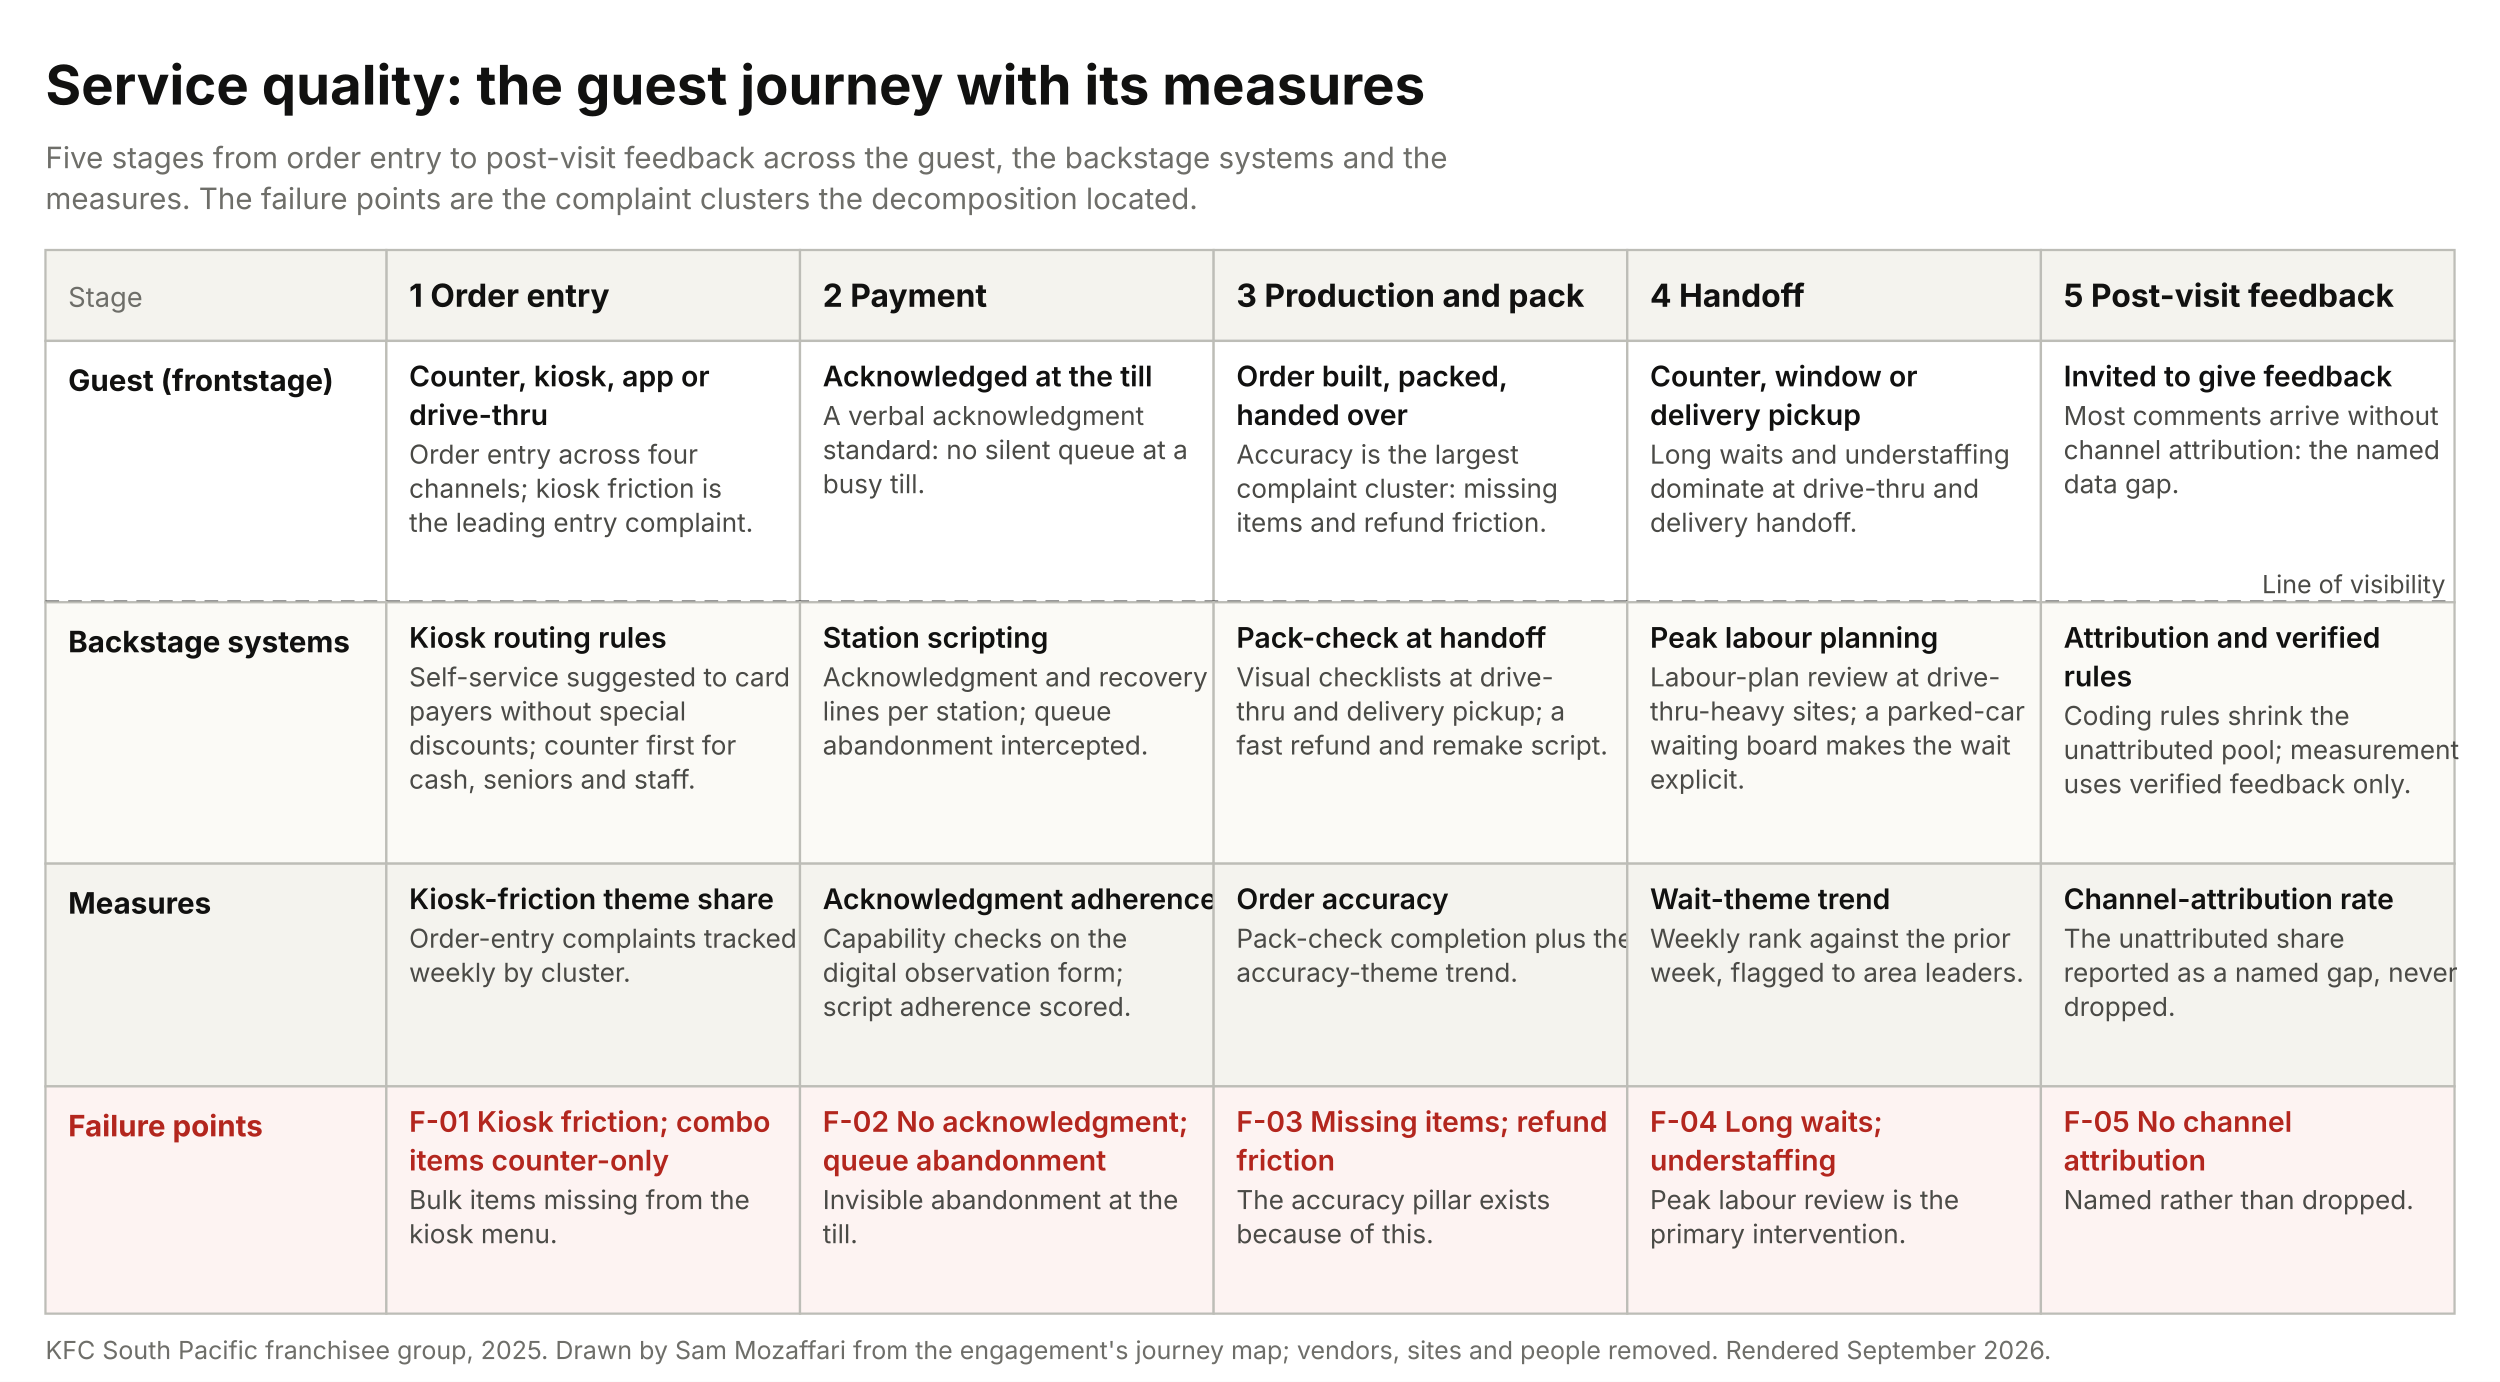
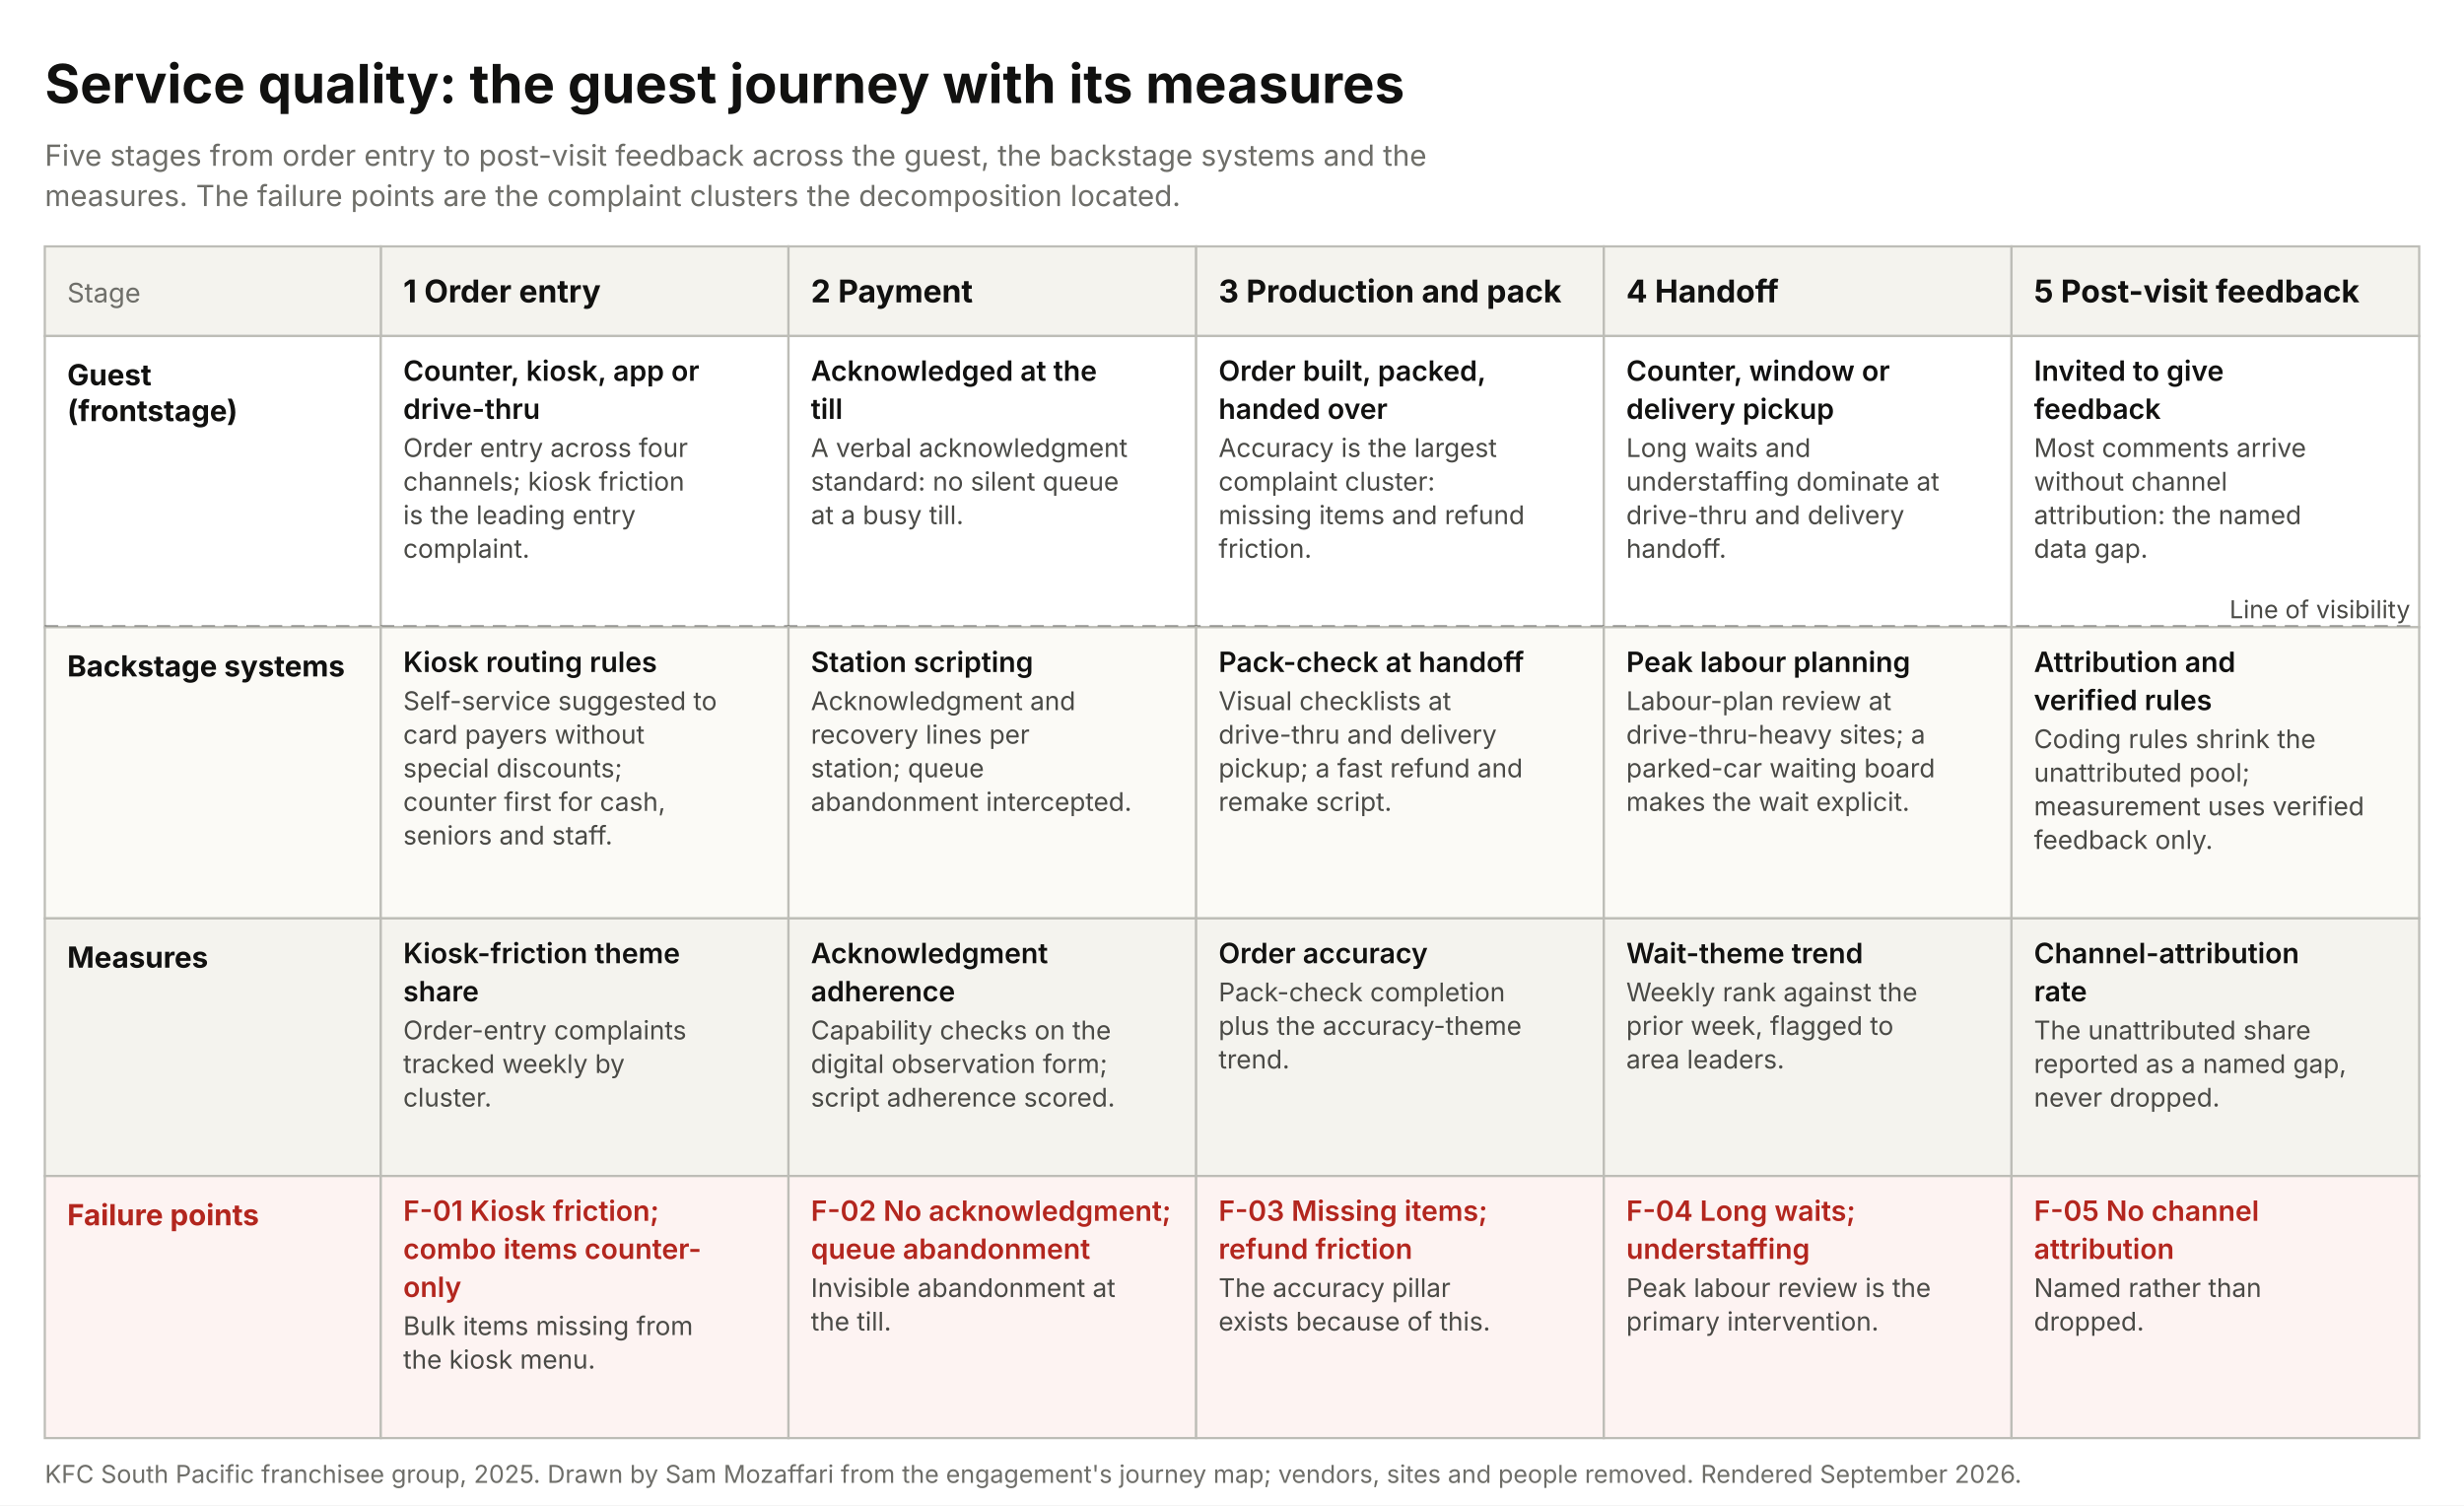
- <svg xmlns="http://www.w3.org/2000/svg" width="1100" height="608" viewBox="0 0 1100 608" role="img" aria-label="Service quality: the guest journey with its measures">
-   <rect width="1100" height="608" fill="#fff" />
+ <svg xmlns="http://www.w3.org/2000/svg" width="1100" height="672" viewBox="0 0 1100 672" role="img" aria-label="Service quality: the guest journey with its measures">
+   <rect width="1100" height="672" fill="#fff" />
  <text x="20" y="46" font-family="Inter, Helvetica, Arial, sans-serif" font-size="24" font-weight="700" fill="#111110">Service quality: the guest journey with its measures</text>
  <text x="20" y="74" font-family="Inter, Helvetica, Arial, sans-serif" font-size="13" fill="#6e6e69">Five stages from order entry to post-visit feedback across the guest, the backstage systems and the</text>
  <text x="20" y="92" font-family="Inter, Helvetica, Arial, sans-serif" font-size="13" fill="#6e6e69">measures. The failure points are the complaint clusters the decomposition located.</text>
  <rect x="170.0" y="110" width="182.0" height="40" fill="#f4f3ee" stroke="#bdbdb7" />
  <text x="180.0" y="135" font-family="Inter, Helvetica, Arial, sans-serif" font-size="14" font-weight="700" fill="#111110">1 Order entry</text>
  <rect x="352.0" y="110" width="182.0" height="40" fill="#f4f3ee" stroke="#bdbdb7" />
  <text x="362.0" y="135" font-family="Inter, Helvetica, Arial, sans-serif" font-size="14" font-weight="700" fill="#111110">2 Payment</text>
  <rect x="534.0" y="110" width="182.0" height="40" fill="#f4f3ee" stroke="#bdbdb7" />
  <text x="544.0" y="135" font-family="Inter, Helvetica, Arial, sans-serif" font-size="14" font-weight="700" fill="#111110">3 Production and pack</text>
  <rect x="716.0" y="110" width="182.0" height="40" fill="#f4f3ee" stroke="#bdbdb7" />
  <text x="726.0" y="135" font-family="Inter, Helvetica, Arial, sans-serif" font-size="14" font-weight="700" fill="#111110">4 Handoff</text>
  <rect x="898.0" y="110" width="182.0" height="40" fill="#f4f3ee" stroke="#bdbdb7" />
  <text x="908.0" y="135" font-family="Inter, Helvetica, Arial, sans-serif" font-size="14" font-weight="700" fill="#111110">5 Post-visit feedback</text>
  <rect x="20" y="110" width="150" height="40" fill="#f4f3ee" stroke="#bdbdb7" />
  <text x="30" y="135" font-family="Inter, Helvetica, Arial, sans-serif" font-size="12" fill="#6e6e69">Stage</text>
-   <rect x="20" y="150" width="150" height="115" fill="#ffffff" stroke="#bdbdb7" />
-   <text x="30" y="172" font-family="Inter, Helvetica, Arial, sans-serif" font-size="13" font-weight="700" fill="#111110">Guest (frontstage)</text>
-   <rect x="170.0" y="150" width="182.0" height="115" fill="#ffffff" stroke="#bdbdb7" />
+   <rect x="20" y="150" width="150" height="130" fill="#ffffff" stroke="#bdbdb7" />
+   <text x="30" y="172" font-family="Inter, Helvetica, Arial, sans-serif" font-size="13" font-weight="700" fill="#111110">Guest</text>
+   <text x="30" y="188" font-family="Inter, Helvetica, Arial, sans-serif" font-size="13" font-weight="700" fill="#111110">(frontstage)</text>
+   <rect x="170.0" y="150" width="182.0" height="130" fill="#ffffff" stroke="#bdbdb7" />
  <text x="180.0" y="170" font-family="Inter, Helvetica, Arial, sans-serif" font-size="12.5" font-weight="600" fill="#111110">Counter, kiosk, app or</text>
  <text x="180.0" y="187" font-family="Inter, Helvetica, Arial, sans-serif" font-size="12.5" font-weight="600" fill="#111110">drive-thru</text>
  <text x="180.0" y="204" font-family="Inter, Helvetica, Arial, sans-serif" font-size="11.5" fill="#4a4a46">Order entry across four</text>
-   <text x="180.0" y="219" font-family="Inter, Helvetica, Arial, sans-serif" font-size="11.5" fill="#4a4a46">channels; kiosk friction is</text>
-   <text x="180.0" y="234" font-family="Inter, Helvetica, Arial, sans-serif" font-size="11.5" fill="#4a4a46">the leading entry complaint.</text>
-   <rect x="352.0" y="150" width="182.0" height="115" fill="#ffffff" stroke="#bdbdb7" />
-   <text x="362.0" y="170" font-family="Inter, Helvetica, Arial, sans-serif" font-size="12.5" font-weight="600" fill="#111110">Acknowledged at the till</text>
-   <text x="362.0" y="187" font-family="Inter, Helvetica, Arial, sans-serif" font-size="11.5" fill="#4a4a46">A verbal acknowledgment</text>
-   <text x="362.0" y="202" font-family="Inter, Helvetica, Arial, sans-serif" font-size="11.5" fill="#4a4a46">standard: no silent queue at a</text>
-   <text x="362.0" y="217" font-family="Inter, Helvetica, Arial, sans-serif" font-size="11.5" fill="#4a4a46">busy till.</text>
-   <rect x="534.0" y="150" width="182.0" height="115" fill="#ffffff" stroke="#bdbdb7" />
+   <text x="180.0" y="219" font-family="Inter, Helvetica, Arial, sans-serif" font-size="11.5" fill="#4a4a46">channels; kiosk friction</text>
+   <text x="180.0" y="234" font-family="Inter, Helvetica, Arial, sans-serif" font-size="11.5" fill="#4a4a46">is the leading entry</text>
+   <text x="180.0" y="249" font-family="Inter, Helvetica, Arial, sans-serif" font-size="11.5" fill="#4a4a46">complaint.</text>
+   <rect x="352.0" y="150" width="182.0" height="130" fill="#ffffff" stroke="#bdbdb7" />
+   <text x="362.0" y="170" font-family="Inter, Helvetica, Arial, sans-serif" font-size="12.5" font-weight="600" fill="#111110">Acknowledged at the</text>
+   <text x="362.0" y="187" font-family="Inter, Helvetica, Arial, sans-serif" font-size="12.5" font-weight="600" fill="#111110">till</text>
+   <text x="362.0" y="204" font-family="Inter, Helvetica, Arial, sans-serif" font-size="11.5" fill="#4a4a46">A verbal acknowledgment</text>
+   <text x="362.0" y="219" font-family="Inter, Helvetica, Arial, sans-serif" font-size="11.5" fill="#4a4a46">standard: no silent queue</text>
+   <text x="362.0" y="234" font-family="Inter, Helvetica, Arial, sans-serif" font-size="11.5" fill="#4a4a46">at a busy till.</text>
+   <rect x="534.0" y="150" width="182.0" height="130" fill="#ffffff" stroke="#bdbdb7" />
  <text x="544.0" y="170" font-family="Inter, Helvetica, Arial, sans-serif" font-size="12.5" font-weight="600" fill="#111110">Order built, packed,</text>
  <text x="544.0" y="187" font-family="Inter, Helvetica, Arial, sans-serif" font-size="12.5" font-weight="600" fill="#111110">handed over</text>
  <text x="544.0" y="204" font-family="Inter, Helvetica, Arial, sans-serif" font-size="11.5" fill="#4a4a46">Accuracy is the largest</text>
-   <text x="544.0" y="219" font-family="Inter, Helvetica, Arial, sans-serif" font-size="11.5" fill="#4a4a46">complaint cluster: missing</text>
-   <text x="544.0" y="234" font-family="Inter, Helvetica, Arial, sans-serif" font-size="11.5" fill="#4a4a46">items and refund friction.</text>
-   <rect x="716.0" y="150" width="182.0" height="115" fill="#ffffff" stroke="#bdbdb7" />
+   <text x="544.0" y="219" font-family="Inter, Helvetica, Arial, sans-serif" font-size="11.5" fill="#4a4a46">complaint cluster:</text>
+   <text x="544.0" y="234" font-family="Inter, Helvetica, Arial, sans-serif" font-size="11.5" fill="#4a4a46">missing items and refund</text>
+   <text x="544.0" y="249" font-family="Inter, Helvetica, Arial, sans-serif" font-size="11.5" fill="#4a4a46">friction.</text>
+   <rect x="716.0" y="150" width="182.0" height="130" fill="#ffffff" stroke="#bdbdb7" />
  <text x="726.0" y="170" font-family="Inter, Helvetica, Arial, sans-serif" font-size="12.5" font-weight="600" fill="#111110">Counter, window or</text>
  <text x="726.0" y="187" font-family="Inter, Helvetica, Arial, sans-serif" font-size="12.5" font-weight="600" fill="#111110">delivery pickup</text>
-   <text x="726.0" y="204" font-family="Inter, Helvetica, Arial, sans-serif" font-size="11.5" fill="#4a4a46">Long waits and understaffing</text>
-   <text x="726.0" y="219" font-family="Inter, Helvetica, Arial, sans-serif" font-size="11.5" fill="#4a4a46">dominate at drive-thru and</text>
-   <text x="726.0" y="234" font-family="Inter, Helvetica, Arial, sans-serif" font-size="11.5" fill="#4a4a46">delivery handoff.</text>
-   <rect x="898.0" y="150" width="182.0" height="115" fill="#ffffff" stroke="#bdbdb7" />
-   <text x="908.0" y="170" font-family="Inter, Helvetica, Arial, sans-serif" font-size="12.5" font-weight="600" fill="#111110">Invited to give feedback</text>
-   <text x="908.0" y="187" font-family="Inter, Helvetica, Arial, sans-serif" font-size="11.5" fill="#4a4a46">Most comments arrive without</text>
-   <text x="908.0" y="202" font-family="Inter, Helvetica, Arial, sans-serif" font-size="11.5" fill="#4a4a46">channel attribution: the named</text>
-   <text x="908.0" y="217" font-family="Inter, Helvetica, Arial, sans-serif" font-size="11.5" fill="#4a4a46">data gap.</text>
-   <line x1="20" y1="265" x2="1080" y2="265" stroke="#111110" stroke-width="1.5" stroke-dasharray="6 4" />
-   <text x="1076" y="261" text-anchor="end" font-family="Inter, Helvetica, Arial, sans-serif" font-size="11" fill="#4a4a46">Line of visibility</text>
-   <rect x="20" y="265" width="150" height="115" fill="#fbfaf6" stroke="#bdbdb7" />
-   <text x="30" y="287" font-family="Inter, Helvetica, Arial, sans-serif" font-size="13" font-weight="700" fill="#111110">Backstage systems</text>
-   <rect x="170.0" y="265" width="182.0" height="115" fill="#fbfaf6" stroke="#bdbdb7" />
-   <text x="180.0" y="285" font-family="Inter, Helvetica, Arial, sans-serif" font-size="12.5" font-weight="600" fill="#111110">Kiosk routing rules</text>
-   <text x="180.0" y="302" font-family="Inter, Helvetica, Arial, sans-serif" font-size="11.5" fill="#4a4a46">Self-service suggested to card</text>
-   <text x="180.0" y="317" font-family="Inter, Helvetica, Arial, sans-serif" font-size="11.5" fill="#4a4a46">payers without special</text>
-   <text x="180.0" y="332" font-family="Inter, Helvetica, Arial, sans-serif" font-size="11.5" fill="#4a4a46">discounts; counter first for</text>
-   <text x="180.0" y="347" font-family="Inter, Helvetica, Arial, sans-serif" font-size="11.5" fill="#4a4a46">cash, seniors and staff.</text>
-   <rect x="352.0" y="265" width="182.0" height="115" fill="#fbfaf6" stroke="#bdbdb7" />
-   <text x="362.0" y="285" font-family="Inter, Helvetica, Arial, sans-serif" font-size="12.5" font-weight="600" fill="#111110">Station scripting</text>
-   <text x="362.0" y="302" font-family="Inter, Helvetica, Arial, sans-serif" font-size="11.5" fill="#4a4a46">Acknowledgment and recovery</text>
-   <text x="362.0" y="317" font-family="Inter, Helvetica, Arial, sans-serif" font-size="11.5" fill="#4a4a46">lines per station; queue</text>
-   <text x="362.0" y="332" font-family="Inter, Helvetica, Arial, sans-serif" font-size="11.5" fill="#4a4a46">abandonment intercepted.</text>
-   <rect x="534.0" y="265" width="182.0" height="115" fill="#fbfaf6" stroke="#bdbdb7" />
-   <text x="544.0" y="285" font-family="Inter, Helvetica, Arial, sans-serif" font-size="12.5" font-weight="600" fill="#111110">Pack-check at handoff</text>
-   <text x="544.0" y="302" font-family="Inter, Helvetica, Arial, sans-serif" font-size="11.5" fill="#4a4a46">Visual checklists at drive-</text>
-   <text x="544.0" y="317" font-family="Inter, Helvetica, Arial, sans-serif" font-size="11.5" fill="#4a4a46">thru and delivery pickup; a</text>
-   <text x="544.0" y="332" font-family="Inter, Helvetica, Arial, sans-serif" font-size="11.5" fill="#4a4a46">fast refund and remake script.</text>
-   <rect x="716.0" y="265" width="182.0" height="115" fill="#fbfaf6" stroke="#bdbdb7" />
-   <text x="726.0" y="285" font-family="Inter, Helvetica, Arial, sans-serif" font-size="12.5" font-weight="600" fill="#111110">Peak labour planning</text>
-   <text x="726.0" y="302" font-family="Inter, Helvetica, Arial, sans-serif" font-size="11.5" fill="#4a4a46">Labour-plan review at drive-</text>
-   <text x="726.0" y="317" font-family="Inter, Helvetica, Arial, sans-serif" font-size="11.5" fill="#4a4a46">thru-heavy sites; a parked-car</text>
-   <text x="726.0" y="332" font-family="Inter, Helvetica, Arial, sans-serif" font-size="11.5" fill="#4a4a46">waiting board makes the wait</text>
-   <text x="726.0" y="347" font-family="Inter, Helvetica, Arial, sans-serif" font-size="11.5" fill="#4a4a46">explicit.</text>
-   <rect x="898.0" y="265" width="182.0" height="115" fill="#fbfaf6" stroke="#bdbdb7" />
-   <text x="908.0" y="285" font-family="Inter, Helvetica, Arial, sans-serif" font-size="12.5" font-weight="600" fill="#111110">Attribution and verified</text>
-   <text x="908.0" y="302" font-family="Inter, Helvetica, Arial, sans-serif" font-size="12.5" font-weight="600" fill="#111110">rules</text>
-   <text x="908.0" y="319" font-family="Inter, Helvetica, Arial, sans-serif" font-size="11.5" fill="#4a4a46">Coding rules shrink the</text>
-   <text x="908.0" y="334" font-family="Inter, Helvetica, Arial, sans-serif" font-size="11.5" fill="#4a4a46">unattributed pool; measurement</text>
-   <text x="908.0" y="349" font-family="Inter, Helvetica, Arial, sans-serif" font-size="11.5" fill="#4a4a46">uses verified feedback only.</text>
-   <rect x="20" y="380" width="150" height="98" fill="#f4f3ee" stroke="#bdbdb7" />
-   <text x="30" y="402" font-family="Inter, Helvetica, Arial, sans-serif" font-size="13" font-weight="700" fill="#111110">Measures</text>
-   <rect x="170.0" y="380" width="182.0" height="98" fill="#f4f3ee" stroke="#bdbdb7" />
-   <text x="180.0" y="400" font-family="Inter, Helvetica, Arial, sans-serif" font-size="12.5" font-weight="600" fill="#111110">Kiosk-friction theme share</text>
-   <text x="180.0" y="417" font-family="Inter, Helvetica, Arial, sans-serif" font-size="11.5" fill="#4a4a46">Order-entry complaints tracked</text>
-   <text x="180.0" y="432" font-family="Inter, Helvetica, Arial, sans-serif" font-size="11.5" fill="#4a4a46">weekly by cluster.</text>
-   <rect x="352.0" y="380" width="182.0" height="98" fill="#f4f3ee" stroke="#bdbdb7" />
-   <text x="362.0" y="400" font-family="Inter, Helvetica, Arial, sans-serif" font-size="12.5" font-weight="600" fill="#111110">Acknowledgment adherence</text>
-   <text x="362.0" y="417" font-family="Inter, Helvetica, Arial, sans-serif" font-size="11.5" fill="#4a4a46">Capability checks on the</text>
-   <text x="362.0" y="432" font-family="Inter, Helvetica, Arial, sans-serif" font-size="11.5" fill="#4a4a46">digital observation form;</text>
-   <text x="362.0" y="447" font-family="Inter, Helvetica, Arial, sans-serif" font-size="11.5" fill="#4a4a46">script adherence scored.</text>
-   <rect x="534.0" y="380" width="182.0" height="98" fill="#f4f3ee" stroke="#bdbdb7" />
-   <text x="544.0" y="400" font-family="Inter, Helvetica, Arial, sans-serif" font-size="12.5" font-weight="600" fill="#111110">Order accuracy</text>
-   <text x="544.0" y="417" font-family="Inter, Helvetica, Arial, sans-serif" font-size="11.5" fill="#4a4a46">Pack-check completion plus the</text>
-   <text x="544.0" y="432" font-family="Inter, Helvetica, Arial, sans-serif" font-size="11.5" fill="#4a4a46">accuracy-theme trend.</text>
-   <rect x="716.0" y="380" width="182.0" height="98" fill="#f4f3ee" stroke="#bdbdb7" />
-   <text x="726.0" y="400" font-family="Inter, Helvetica, Arial, sans-serif" font-size="12.5" font-weight="600" fill="#111110">Wait-theme trend</text>
-   <text x="726.0" y="417" font-family="Inter, Helvetica, Arial, sans-serif" font-size="11.5" fill="#4a4a46">Weekly rank against the prior</text>
-   <text x="726.0" y="432" font-family="Inter, Helvetica, Arial, sans-serif" font-size="11.5" fill="#4a4a46">week, flagged to area leaders.</text>
-   <rect x="898.0" y="380" width="182.0" height="98" fill="#f4f3ee" stroke="#bdbdb7" />
-   <text x="908.0" y="400" font-family="Inter, Helvetica, Arial, sans-serif" font-size="12.5" font-weight="600" fill="#111110">Channel-attribution rate</text>
-   <text x="908.0" y="417" font-family="Inter, Helvetica, Arial, sans-serif" font-size="11.5" fill="#4a4a46">The unattributed share</text>
-   <text x="908.0" y="432" font-family="Inter, Helvetica, Arial, sans-serif" font-size="11.5" fill="#4a4a46">reported as a named gap, never</text>
-   <text x="908.0" y="447" font-family="Inter, Helvetica, Arial, sans-serif" font-size="11.5" fill="#4a4a46">dropped.</text>
-   <rect x="20" y="478" width="150" height="100" fill="#fdf3f2" stroke="#bdbdb7" />
-   <text x="30" y="500" font-family="Inter, Helvetica, Arial, sans-serif" font-size="13" font-weight="700" fill="#b3261e">Failure points</text>
-   <rect x="170.0" y="478" width="182.0" height="100" fill="#fdf3f2" stroke="#bdbdb7" />
-   <text x="180.0" y="498" font-family="Inter, Helvetica, Arial, sans-serif" font-size="12.5" font-weight="600" fill="#b3261e">F-01 Kiosk friction; combo</text>
-   <text x="180.0" y="515" font-family="Inter, Helvetica, Arial, sans-serif" font-size="12.5" font-weight="600" fill="#b3261e">items counter-only</text>
-   <text x="180.0" y="532" font-family="Inter, Helvetica, Arial, sans-serif" font-size="11.5" fill="#4a4a46">Bulk items missing from the</text>
-   <text x="180.0" y="547" font-family="Inter, Helvetica, Arial, sans-serif" font-size="11.5" fill="#4a4a46">kiosk menu.</text>
-   <rect x="352.0" y="478" width="182.0" height="100" fill="#fdf3f2" stroke="#bdbdb7" />
-   <text x="362.0" y="498" font-family="Inter, Helvetica, Arial, sans-serif" font-size="12.5" font-weight="600" fill="#b3261e">F-02 No acknowledgment;</text>
-   <text x="362.0" y="515" font-family="Inter, Helvetica, Arial, sans-serif" font-size="12.5" font-weight="600" fill="#b3261e">queue abandonment</text>
-   <text x="362.0" y="532" font-family="Inter, Helvetica, Arial, sans-serif" font-size="11.5" fill="#4a4a46">Invisible abandonment at the</text>
-   <text x="362.0" y="547" font-family="Inter, Helvetica, Arial, sans-serif" font-size="11.5" fill="#4a4a46">till.</text>
-   <rect x="534.0" y="478" width="182.0" height="100" fill="#fdf3f2" stroke="#bdbdb7" />
-   <text x="544.0" y="498" font-family="Inter, Helvetica, Arial, sans-serif" font-size="12.5" font-weight="600" fill="#b3261e">F-03 Missing items; refund</text>
-   <text x="544.0" y="515" font-family="Inter, Helvetica, Arial, sans-serif" font-size="12.5" font-weight="600" fill="#b3261e">friction</text>
-   <text x="544.0" y="532" font-family="Inter, Helvetica, Arial, sans-serif" font-size="11.5" fill="#4a4a46">The accuracy pillar exists</text>
-   <text x="544.0" y="547" font-family="Inter, Helvetica, Arial, sans-serif" font-size="11.5" fill="#4a4a46">because of this.</text>
-   <rect x="716.0" y="478" width="182.0" height="100" fill="#fdf3f2" stroke="#bdbdb7" />
-   <text x="726.0" y="498" font-family="Inter, Helvetica, Arial, sans-serif" font-size="12.5" font-weight="600" fill="#b3261e">F-04 Long waits;</text>
-   <text x="726.0" y="515" font-family="Inter, Helvetica, Arial, sans-serif" font-size="12.5" font-weight="600" fill="#b3261e">understaffing</text>
-   <text x="726.0" y="532" font-family="Inter, Helvetica, Arial, sans-serif" font-size="11.5" fill="#4a4a46">Peak labour review is the</text>
-   <text x="726.0" y="547" font-family="Inter, Helvetica, Arial, sans-serif" font-size="11.5" fill="#4a4a46">primary intervention.</text>
-   <rect x="898.0" y="478" width="182.0" height="100" fill="#fdf3f2" stroke="#bdbdb7" />
-   <text x="908.0" y="498" font-family="Inter, Helvetica, Arial, sans-serif" font-size="12.5" font-weight="600" fill="#b3261e">F-05 No channel</text>
-   <text x="908.0" y="515" font-family="Inter, Helvetica, Arial, sans-serif" font-size="12.5" font-weight="600" fill="#b3261e">attribution</text>
-   <text x="908.0" y="532" font-family="Inter, Helvetica, Arial, sans-serif" font-size="11.5" fill="#4a4a46">Named rather than dropped.</text>
-   <text x="20" y="598" font-family="Inter, Helvetica, Arial, sans-serif" font-size="11" fill="#6e6e69">KFC South Pacific franchisee group, 2025. Drawn by Sam Mozaffari from the engagement's journey map; vendors, sites and people removed. Rendered September 2026.</text>
+   <text x="726.0" y="204" font-family="Inter, Helvetica, Arial, sans-serif" font-size="11.5" fill="#4a4a46">Long waits and</text>
+   <text x="726.0" y="219" font-family="Inter, Helvetica, Arial, sans-serif" font-size="11.5" fill="#4a4a46">understaffing dominate at</text>
+   <text x="726.0" y="234" font-family="Inter, Helvetica, Arial, sans-serif" font-size="11.5" fill="#4a4a46">drive-thru and delivery</text>
+   <text x="726.0" y="249" font-family="Inter, Helvetica, Arial, sans-serif" font-size="11.5" fill="#4a4a46">handoff.</text>
+   <rect x="898.0" y="150" width="182.0" height="130" fill="#ffffff" stroke="#bdbdb7" />
+   <text x="908.0" y="170" font-family="Inter, Helvetica, Arial, sans-serif" font-size="12.5" font-weight="600" fill="#111110">Invited to give</text>
+   <text x="908.0" y="187" font-family="Inter, Helvetica, Arial, sans-serif" font-size="12.5" font-weight="600" fill="#111110">feedback</text>
+   <text x="908.0" y="204" font-family="Inter, Helvetica, Arial, sans-serif" font-size="11.5" fill="#4a4a46">Most comments arrive</text>
+   <text x="908.0" y="219" font-family="Inter, Helvetica, Arial, sans-serif" font-size="11.5" fill="#4a4a46">without channel</text>
+   <text x="908.0" y="234" font-family="Inter, Helvetica, Arial, sans-serif" font-size="11.5" fill="#4a4a46">attribution: the named</text>
+   <text x="908.0" y="249" font-family="Inter, Helvetica, Arial, sans-serif" font-size="11.5" fill="#4a4a46">data gap.</text>
+   <line x1="20" y1="280" x2="1080" y2="280" stroke="#111110" stroke-width="1.5" stroke-dasharray="6 4" />
+   <text x="1076" y="276" text-anchor="end" font-family="Inter, Helvetica, Arial, sans-serif" font-size="11" fill="#4a4a46">Line of visibility</text>
+   <rect x="20" y="280" width="150" height="130" fill="#fbfaf6" stroke="#bdbdb7" />
+   <text x="30" y="302" font-family="Inter, Helvetica, Arial, sans-serif" font-size="13" font-weight="700" fill="#111110">Backstage systems</text>
+   <rect x="170.0" y="280" width="182.0" height="130" fill="#fbfaf6" stroke="#bdbdb7" />
+   <text x="180.0" y="300" font-family="Inter, Helvetica, Arial, sans-serif" font-size="12.5" font-weight="600" fill="#111110">Kiosk routing rules</text>
+   <text x="180.0" y="317" font-family="Inter, Helvetica, Arial, sans-serif" font-size="11.5" fill="#4a4a46">Self-service suggested to</text>
+   <text x="180.0" y="332" font-family="Inter, Helvetica, Arial, sans-serif" font-size="11.5" fill="#4a4a46">card payers without</text>
+   <text x="180.0" y="347" font-family="Inter, Helvetica, Arial, sans-serif" font-size="11.5" fill="#4a4a46">special discounts;</text>
+   <text x="180.0" y="362" font-family="Inter, Helvetica, Arial, sans-serif" font-size="11.5" fill="#4a4a46">counter first for cash,</text>
+   <text x="180.0" y="377" font-family="Inter, Helvetica, Arial, sans-serif" font-size="11.5" fill="#4a4a46">seniors and staff.</text>
+   <rect x="352.0" y="280" width="182.0" height="130" fill="#fbfaf6" stroke="#bdbdb7" />
+   <text x="362.0" y="300" font-family="Inter, Helvetica, Arial, sans-serif" font-size="12.5" font-weight="600" fill="#111110">Station scripting</text>
+   <text x="362.0" y="317" font-family="Inter, Helvetica, Arial, sans-serif" font-size="11.5" fill="#4a4a46">Acknowledgment and</text>
+   <text x="362.0" y="332" font-family="Inter, Helvetica, Arial, sans-serif" font-size="11.5" fill="#4a4a46">recovery lines per</text>
+   <text x="362.0" y="347" font-family="Inter, Helvetica, Arial, sans-serif" font-size="11.5" fill="#4a4a46">station; queue</text>
+   <text x="362.0" y="362" font-family="Inter, Helvetica, Arial, sans-serif" font-size="11.5" fill="#4a4a46">abandonment intercepted.</text>
+   <rect x="534.0" y="280" width="182.0" height="130" fill="#fbfaf6" stroke="#bdbdb7" />
+   <text x="544.0" y="300" font-family="Inter, Helvetica, Arial, sans-serif" font-size="12.5" font-weight="600" fill="#111110">Pack-check at handoff</text>
+   <text x="544.0" y="317" font-family="Inter, Helvetica, Arial, sans-serif" font-size="11.5" fill="#4a4a46">Visual checklists at</text>
+   <text x="544.0" y="332" font-family="Inter, Helvetica, Arial, sans-serif" font-size="11.5" fill="#4a4a46">drive-thru and delivery</text>
+   <text x="544.0" y="347" font-family="Inter, Helvetica, Arial, sans-serif" font-size="11.5" fill="#4a4a46">pickup; a fast refund and</text>
+   <text x="544.0" y="362" font-family="Inter, Helvetica, Arial, sans-serif" font-size="11.5" fill="#4a4a46">remake script.</text>
+   <rect x="716.0" y="280" width="182.0" height="130" fill="#fbfaf6" stroke="#bdbdb7" />
+   <text x="726.0" y="300" font-family="Inter, Helvetica, Arial, sans-serif" font-size="12.5" font-weight="600" fill="#111110">Peak labour planning</text>
+   <text x="726.0" y="317" font-family="Inter, Helvetica, Arial, sans-serif" font-size="11.5" fill="#4a4a46">Labour-plan review at</text>
+   <text x="726.0" y="332" font-family="Inter, Helvetica, Arial, sans-serif" font-size="11.5" fill="#4a4a46">drive-thru-heavy sites; a</text>
+   <text x="726.0" y="347" font-family="Inter, Helvetica, Arial, sans-serif" font-size="11.5" fill="#4a4a46">parked-car waiting board</text>
+   <text x="726.0" y="362" font-family="Inter, Helvetica, Arial, sans-serif" font-size="11.5" fill="#4a4a46">makes the wait explicit.</text>
+   <rect x="898.0" y="280" width="182.0" height="130" fill="#fbfaf6" stroke="#bdbdb7" />
+   <text x="908.0" y="300" font-family="Inter, Helvetica, Arial, sans-serif" font-size="12.5" font-weight="600" fill="#111110">Attribution and</text>
+   <text x="908.0" y="317" font-family="Inter, Helvetica, Arial, sans-serif" font-size="12.5" font-weight="600" fill="#111110">verified rules</text>
+   <text x="908.0" y="334" font-family="Inter, Helvetica, Arial, sans-serif" font-size="11.5" fill="#4a4a46">Coding rules shrink the</text>
+   <text x="908.0" y="349" font-family="Inter, Helvetica, Arial, sans-serif" font-size="11.5" fill="#4a4a46">unattributed pool;</text>
+   <text x="908.0" y="364" font-family="Inter, Helvetica, Arial, sans-serif" font-size="11.5" fill="#4a4a46">measurement uses verified</text>
+   <text x="908.0" y="379" font-family="Inter, Helvetica, Arial, sans-serif" font-size="11.5" fill="#4a4a46">feedback only.</text>
+   <rect x="20" y="410" width="150" height="115" fill="#f4f3ee" stroke="#bdbdb7" />
+   <text x="30" y="432" font-family="Inter, Helvetica, Arial, sans-serif" font-size="13" font-weight="700" fill="#111110">Measures</text>
+   <rect x="170.0" y="410" width="182.0" height="115" fill="#f4f3ee" stroke="#bdbdb7" />
+   <text x="180.0" y="430" font-family="Inter, Helvetica, Arial, sans-serif" font-size="12.5" font-weight="600" fill="#111110">Kiosk-friction theme</text>
+   <text x="180.0" y="447" font-family="Inter, Helvetica, Arial, sans-serif" font-size="12.5" font-weight="600" fill="#111110">share</text>
+   <text x="180.0" y="464" font-family="Inter, Helvetica, Arial, sans-serif" font-size="11.5" fill="#4a4a46">Order-entry complaints</text>
+   <text x="180.0" y="479" font-family="Inter, Helvetica, Arial, sans-serif" font-size="11.5" fill="#4a4a46">tracked weekly by</text>
+   <text x="180.0" y="494" font-family="Inter, Helvetica, Arial, sans-serif" font-size="11.5" fill="#4a4a46">cluster.</text>
+   <rect x="352.0" y="410" width="182.0" height="115" fill="#f4f3ee" stroke="#bdbdb7" />
+   <text x="362.0" y="430" font-family="Inter, Helvetica, Arial, sans-serif" font-size="12.5" font-weight="600" fill="#111110">Acknowledgment</text>
+   <text x="362.0" y="447" font-family="Inter, Helvetica, Arial, sans-serif" font-size="12.5" font-weight="600" fill="#111110">adherence</text>
+   <text x="362.0" y="464" font-family="Inter, Helvetica, Arial, sans-serif" font-size="11.5" fill="#4a4a46">Capability checks on the</text>
+   <text x="362.0" y="479" font-family="Inter, Helvetica, Arial, sans-serif" font-size="11.5" fill="#4a4a46">digital observation form;</text>
+   <text x="362.0" y="494" font-family="Inter, Helvetica, Arial, sans-serif" font-size="11.5" fill="#4a4a46">script adherence scored.</text>
+   <rect x="534.0" y="410" width="182.0" height="115" fill="#f4f3ee" stroke="#bdbdb7" />
+   <text x="544.0" y="430" font-family="Inter, Helvetica, Arial, sans-serif" font-size="12.5" font-weight="600" fill="#111110">Order accuracy</text>
+   <text x="544.0" y="447" font-family="Inter, Helvetica, Arial, sans-serif" font-size="11.5" fill="#4a4a46">Pack-check completion</text>
+   <text x="544.0" y="462" font-family="Inter, Helvetica, Arial, sans-serif" font-size="11.5" fill="#4a4a46">plus the accuracy-theme</text>
+   <text x="544.0" y="477" font-family="Inter, Helvetica, Arial, sans-serif" font-size="11.5" fill="#4a4a46">trend.</text>
+   <rect x="716.0" y="410" width="182.0" height="115" fill="#f4f3ee" stroke="#bdbdb7" />
+   <text x="726.0" y="430" font-family="Inter, Helvetica, Arial, sans-serif" font-size="12.5" font-weight="600" fill="#111110">Wait-theme trend</text>
+   <text x="726.0" y="447" font-family="Inter, Helvetica, Arial, sans-serif" font-size="11.5" fill="#4a4a46">Weekly rank against the</text>
+   <text x="726.0" y="462" font-family="Inter, Helvetica, Arial, sans-serif" font-size="11.5" fill="#4a4a46">prior week, flagged to</text>
+   <text x="726.0" y="477" font-family="Inter, Helvetica, Arial, sans-serif" font-size="11.5" fill="#4a4a46">area leaders.</text>
+   <rect x="898.0" y="410" width="182.0" height="115" fill="#f4f3ee" stroke="#bdbdb7" />
+   <text x="908.0" y="430" font-family="Inter, Helvetica, Arial, sans-serif" font-size="12.5" font-weight="600" fill="#111110">Channel-attribution</text>
+   <text x="908.0" y="447" font-family="Inter, Helvetica, Arial, sans-serif" font-size="12.5" font-weight="600" fill="#111110">rate</text>
+   <text x="908.0" y="464" font-family="Inter, Helvetica, Arial, sans-serif" font-size="11.5" fill="#4a4a46">The unattributed share</text>
+   <text x="908.0" y="479" font-family="Inter, Helvetica, Arial, sans-serif" font-size="11.5" fill="#4a4a46">reported as a named gap,</text>
+   <text x="908.0" y="494" font-family="Inter, Helvetica, Arial, sans-serif" font-size="11.5" fill="#4a4a46">never dropped.</text>
+   <rect x="20" y="525" width="150" height="117" fill="#fdf3f2" stroke="#bdbdb7" />
+   <text x="30" y="547" font-family="Inter, Helvetica, Arial, sans-serif" font-size="13" font-weight="700" fill="#b3261e">Failure points</text>
+   <rect x="170.0" y="525" width="182.0" height="117" fill="#fdf3f2" stroke="#bdbdb7" />
+   <text x="180.0" y="545" font-family="Inter, Helvetica, Arial, sans-serif" font-size="12.5" font-weight="600" fill="#b3261e">F-01 Kiosk friction;</text>
+   <text x="180.0" y="562" font-family="Inter, Helvetica, Arial, sans-serif" font-size="12.5" font-weight="600" fill="#b3261e">combo items counter-</text>
+   <text x="180.0" y="579" font-family="Inter, Helvetica, Arial, sans-serif" font-size="12.5" font-weight="600" fill="#b3261e">only</text>
+   <text x="180.0" y="596" font-family="Inter, Helvetica, Arial, sans-serif" font-size="11.5" fill="#4a4a46">Bulk items missing from</text>
+   <text x="180.0" y="611" font-family="Inter, Helvetica, Arial, sans-serif" font-size="11.5" fill="#4a4a46">the kiosk menu.</text>
+   <rect x="352.0" y="525" width="182.0" height="117" fill="#fdf3f2" stroke="#bdbdb7" />
+   <text x="362.0" y="545" font-family="Inter, Helvetica, Arial, sans-serif" font-size="12.5" font-weight="600" fill="#b3261e">F-02 No acknowledgment;</text>
+   <text x="362.0" y="562" font-family="Inter, Helvetica, Arial, sans-serif" font-size="12.5" font-weight="600" fill="#b3261e">queue abandonment</text>
+   <text x="362.0" y="579" font-family="Inter, Helvetica, Arial, sans-serif" font-size="11.5" fill="#4a4a46">Invisible abandonment at</text>
+   <text x="362.0" y="594" font-family="Inter, Helvetica, Arial, sans-serif" font-size="11.5" fill="#4a4a46">the till.</text>
+   <rect x="534.0" y="525" width="182.0" height="117" fill="#fdf3f2" stroke="#bdbdb7" />
+   <text x="544.0" y="545" font-family="Inter, Helvetica, Arial, sans-serif" font-size="12.5" font-weight="600" fill="#b3261e">F-03 Missing items;</text>
+   <text x="544.0" y="562" font-family="Inter, Helvetica, Arial, sans-serif" font-size="12.5" font-weight="600" fill="#b3261e">refund friction</text>
+   <text x="544.0" y="579" font-family="Inter, Helvetica, Arial, sans-serif" font-size="11.5" fill="#4a4a46">The accuracy pillar</text>
+   <text x="544.0" y="594" font-family="Inter, Helvetica, Arial, sans-serif" font-size="11.5" fill="#4a4a46">exists because of this.</text>
+   <rect x="716.0" y="525" width="182.0" height="117" fill="#fdf3f2" stroke="#bdbdb7" />
+   <text x="726.0" y="545" font-family="Inter, Helvetica, Arial, sans-serif" font-size="12.5" font-weight="600" fill="#b3261e">F-04 Long waits;</text>
+   <text x="726.0" y="562" font-family="Inter, Helvetica, Arial, sans-serif" font-size="12.5" font-weight="600" fill="#b3261e">understaffing</text>
+   <text x="726.0" y="579" font-family="Inter, Helvetica, Arial, sans-serif" font-size="11.5" fill="#4a4a46">Peak labour review is the</text>
+   <text x="726.0" y="594" font-family="Inter, Helvetica, Arial, sans-serif" font-size="11.5" fill="#4a4a46">primary intervention.</text>
+   <rect x="898.0" y="525" width="182.0" height="117" fill="#fdf3f2" stroke="#bdbdb7" />
+   <text x="908.0" y="545" font-family="Inter, Helvetica, Arial, sans-serif" font-size="12.5" font-weight="600" fill="#b3261e">F-05 No channel</text>
+   <text x="908.0" y="562" font-family="Inter, Helvetica, Arial, sans-serif" font-size="12.5" font-weight="600" fill="#b3261e">attribution</text>
+   <text x="908.0" y="579" font-family="Inter, Helvetica, Arial, sans-serif" font-size="11.5" fill="#4a4a46">Named rather than</text>
+   <text x="908.0" y="594" font-family="Inter, Helvetica, Arial, sans-serif" font-size="11.5" fill="#4a4a46">dropped.</text>
+   <text x="20" y="662" font-family="Inter, Helvetica, Arial, sans-serif" font-size="11" fill="#6e6e69">KFC South Pacific franchisee group, 2025. Drawn by Sam Mozaffari from the engagement's journey map; vendors, sites and people removed. Rendered September 2026.</text>
</svg>
